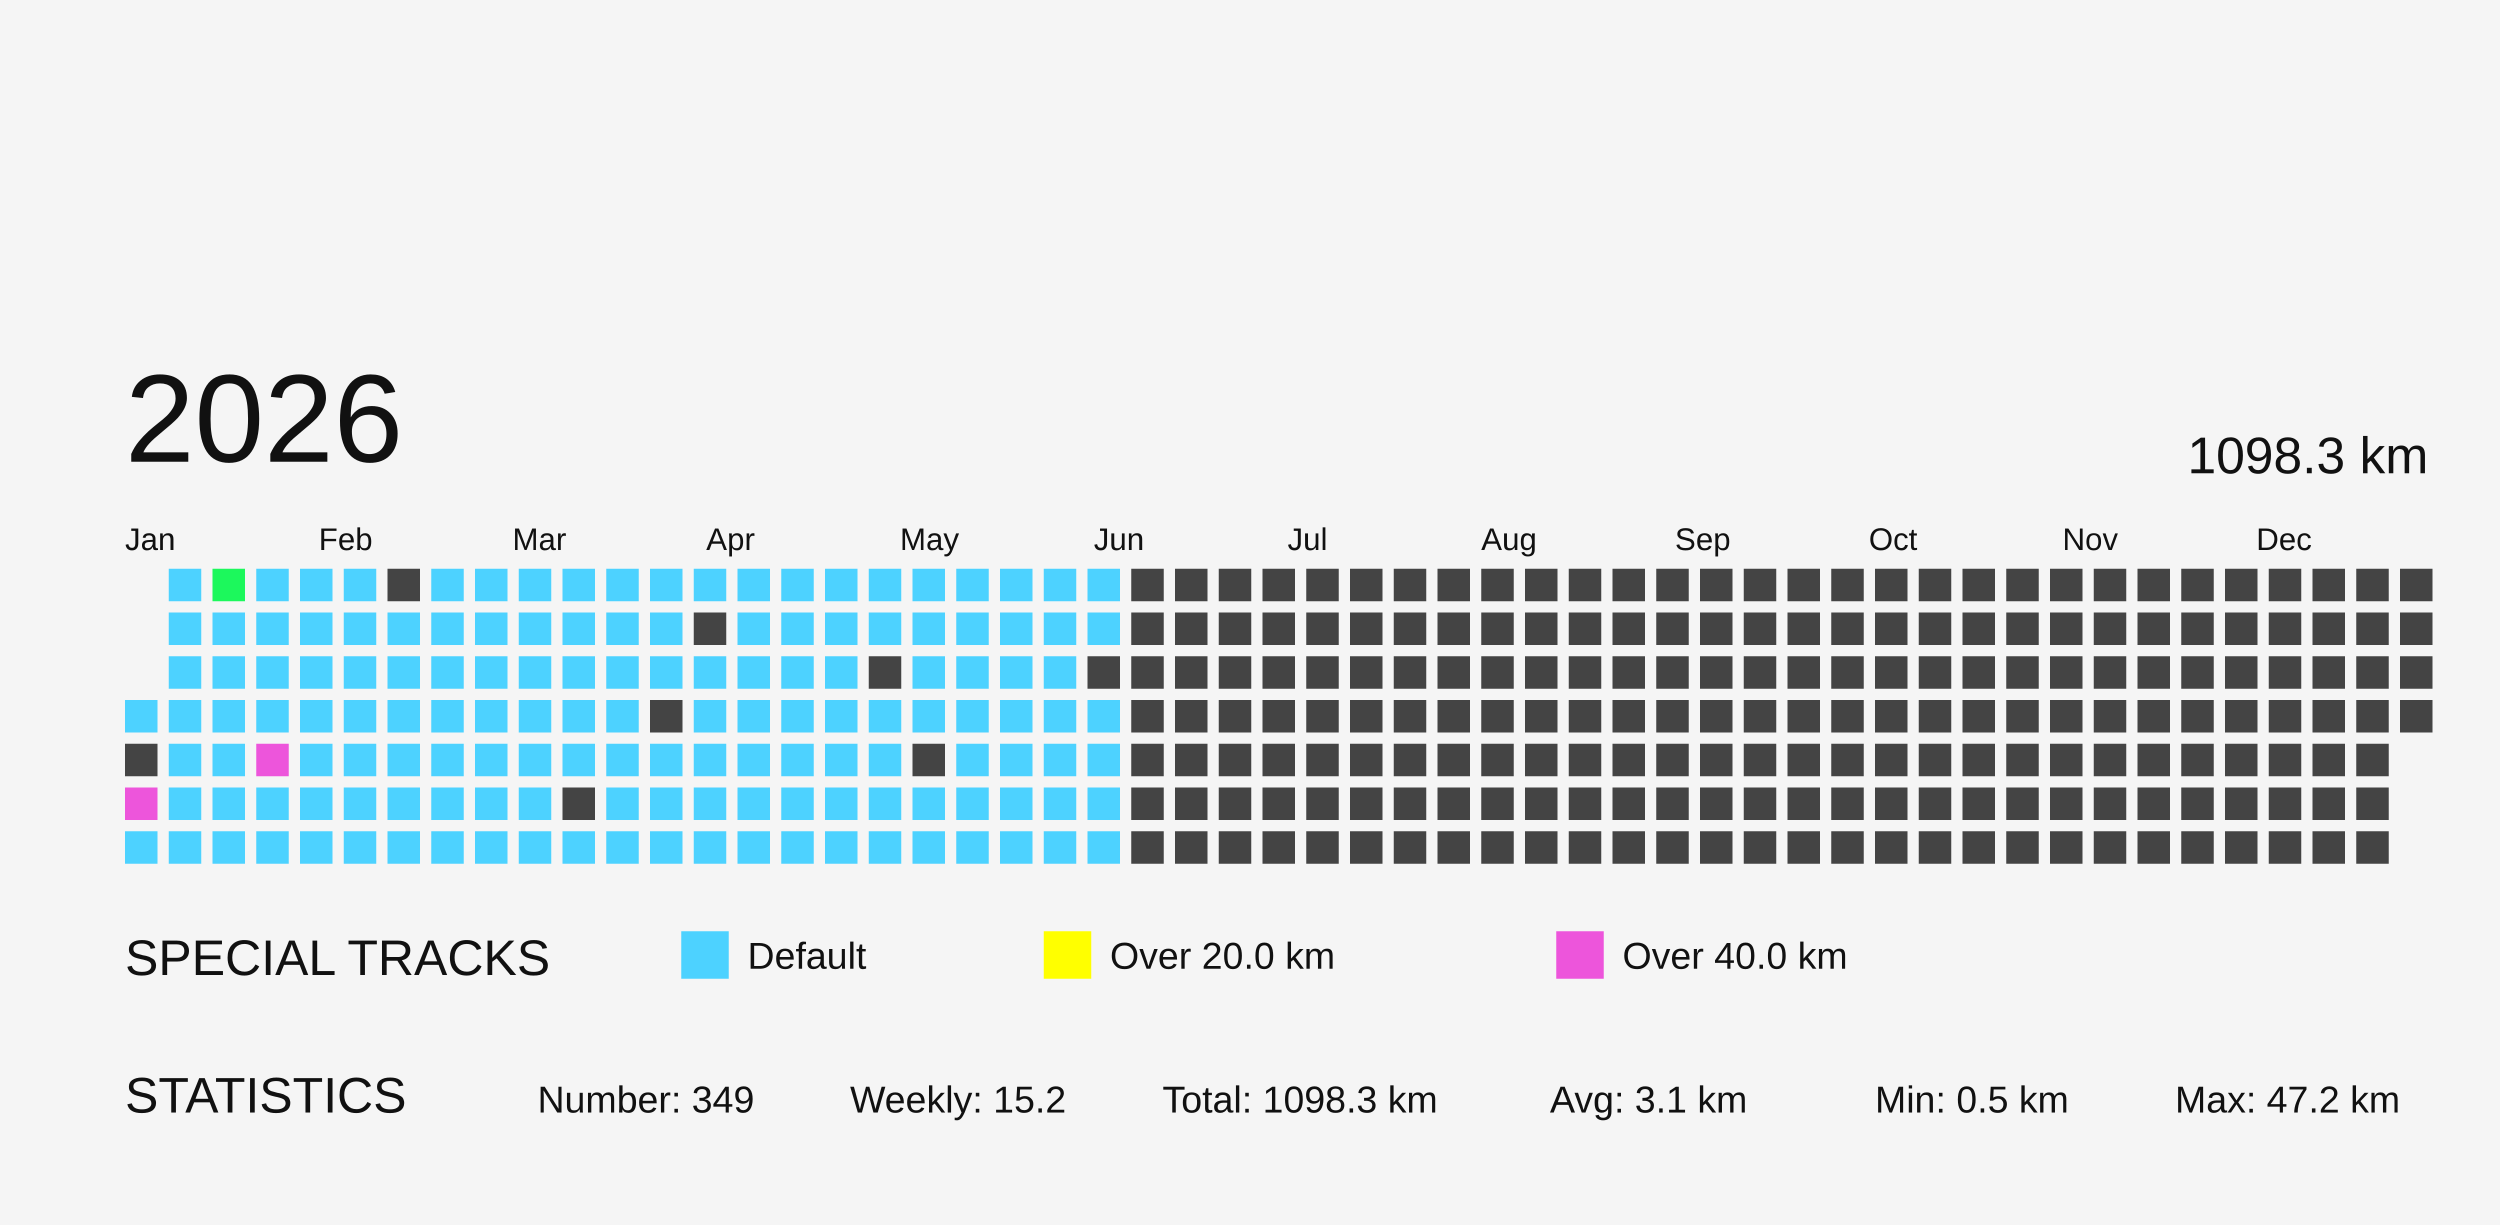
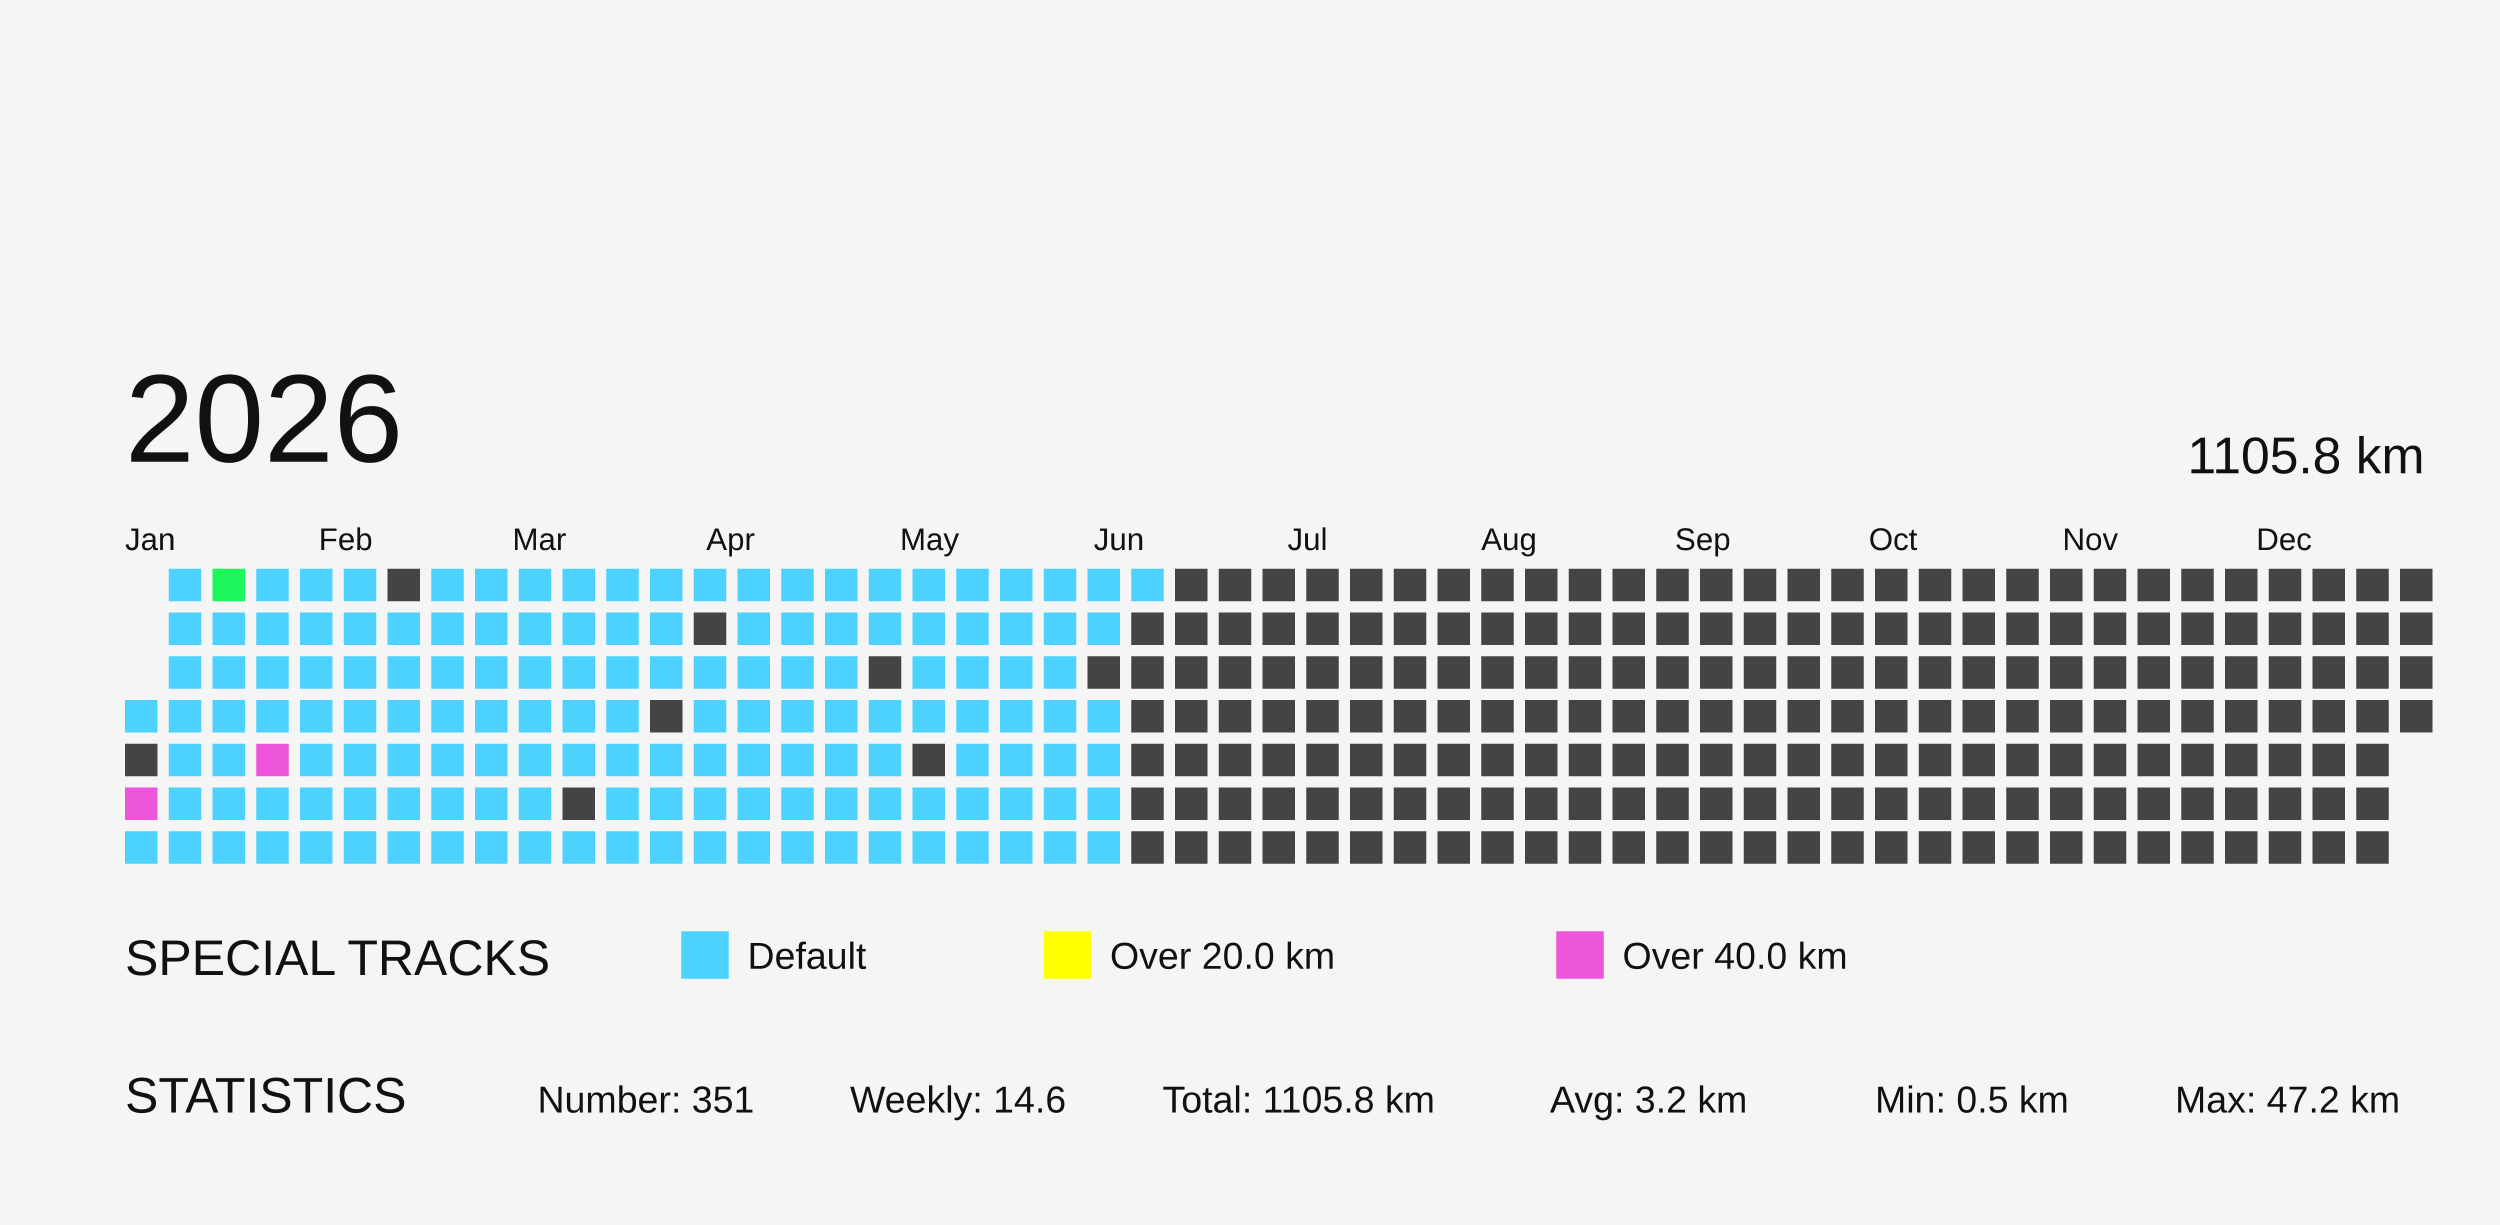
<svg xmlns="http://www.w3.org/2000/svg" baseProfile="full" height="98mm" version="1.1" viewBox="0,0,200,98" width="200mm">
  <defs>
    <pattern height="2" id="indoor-stripe" patternUnits="userSpaceOnUse" width="2">
      <line stroke="white" stroke-opacity="0.45" stroke-width="0.5" x1="0" x2="2" y1="2" y2="0" />
    </pattern>
  </defs>
  <rect fill="#f5f5f5" height="98" width="200" x="0" y="0" />
  <text fill="#111111" style="font-size:4px; font-family:Arial" x="10" y="78">SPECIAL TRACKS</text>
  <rect fill="#4DD2FF" height="2.8" stroke="#4DD2FF" width="2.8" x="55" y="75" />
  <text fill="#111111" style="font-size:3px; font-family:Arial" x="59.8" y="77.5">Default</text>
  <rect fill="#FFFF00" height="2.8" stroke="#FFFF00" width="2.8" x="84" y="75" />
  <text fill="#111111" style="font-size:3px; font-family:Arial" x="88.8" y="77.5">Over 20.0 km</text>
  <rect fill="#ED55DB" height="2.8" stroke="#ED55DB" width="2.8" x="125" y="75" />
  <text fill="#111111" style="font-size:3px; font-family:Arial" x="129.8" y="77.5">Over 40.0 km</text>
  <text fill="#111111" style="font-size:4px; font-family:Arial" x="10" y="89">STATISTICS</text>
-   <text fill="#111111" style="font-size:3px; font-family:Arial" x="43" y="89">Number: 349</text>
-   <text fill="#111111" style="font-size:3px; font-family:Arial" x="68" y="89">Weekly: 15.2</text>
-   <text fill="#111111" style="font-size:3px; font-family:Arial" x="93" y="89">Total: 1098.3 km</text>
-   <text fill="#111111" style="font-size:3px; font-family:Arial" x="124" y="89">Avg: 3.1 km</text>
+   <text fill="#111111" style="font-size:3px; font-family:Arial" x="43" y="89">Number: 351</text>
+   <text fill="#111111" style="font-size:3px; font-family:Arial" x="68" y="89">Weekly: 14.6</text>
+   <text fill="#111111" style="font-size:3px; font-family:Arial" x="93" y="89">Total: 1105.8 km</text>
+   <text fill="#111111" style="font-size:3px; font-family:Arial" x="124" y="89">Avg: 3.2 km</text>
  <text fill="#111111" style="font-size:3px; font-family:Arial" x="150" y="89">Min: 0.5 km</text>
  <text fill="#111111" style="font-size:3px; font-family:Arial" x="174" y="89">Max: 47.2 km</text>
  <text dominant-baseline="hanging" fill="#111111" style="font-size:10.0px; font-family:Arial;" x="10" y="30">2026</text>
-   <text dominant-baseline="hanging" fill="#111111" style="font-size:4.125px; font-family:Arial;" x="175" y="35">1098.3 km</text>
+   <text dominant-baseline="hanging" fill="#111111" style="font-size:4.125px; font-family:Arial;" x="175" y="35">1105.8 km</text>
  <text fill="#111111" style="font-size:2.5px; font-family:Arial" x="10.0" y="44">Jan</text>
  <text fill="#111111" style="font-size:2.5px; font-family:Arial" x="25.5" y="44">Feb</text>
  <text fill="#111111" style="font-size:2.5px; font-family:Arial" x="41.0" y="44">Mar</text>
  <text fill="#111111" style="font-size:2.5px; font-family:Arial" x="56.5" y="44">Apr</text>
  <text fill="#111111" style="font-size:2.5px; font-family:Arial" x="72.0" y="44">May</text>
  <text fill="#111111" style="font-size:2.5px; font-family:Arial" x="87.5" y="44">Jun</text>
  <text fill="#111111" style="font-size:2.5px; font-family:Arial" x="103.0" y="44">Jul</text>
  <text fill="#111111" style="font-size:2.5px; font-family:Arial" x="118.5" y="44">Aug</text>
  <text fill="#111111" style="font-size:2.5px; font-family:Arial" x="134.0" y="44">Sep</text>
  <text fill="#111111" style="font-size:2.5px; font-family:Arial" x="149.5" y="44">Oct</text>
  <text fill="#111111" style="font-size:2.5px; font-family:Arial" x="165.0" y="44">Nov</text>
  <text fill="#111111" style="font-size:2.5px; font-family:Arial" x="180.5" y="44">Dec</text>
  <rect fill="#4dd2ff" height="2.6" width="2.6" x="10.0" y="56.0" />
  <rect fill="#444444" height="2.6" width="2.6" x="10.0" y="59.5" />
  <rect fill="#ED55DB" height="2.6" width="2.6" x="10.0" y="63.0" />
  <rect fill="#4dd2ff" height="2.6" width="2.6" x="10.0" y="66.5" />
  <rect fill="#4dd2ff" height="2.6" width="2.6" x="13.5" y="45.5" />
  <rect fill="#4dd2ff" height="2.6" width="2.6" x="13.5" y="49.0" />
  <rect fill="#4dd2ff" height="2.6" width="2.6" x="13.5" y="52.5" />
  <rect fill="#4dd2ff" height="2.6" width="2.6" x="13.5" y="56.0" />
  <rect fill="#4dd2ff" height="2.6" width="2.6" x="13.5" y="59.5" />
  <rect fill="#4dd2ff" height="2.6" width="2.6" x="13.5" y="63.0" />
  <rect fill="#4dd2ff" height="2.6" width="2.6" x="13.5" y="66.5" />
  <rect fill="#1cf85c" height="2.6" width="2.6" x="17.0" y="45.5" />
  <rect fill="#4dd2ff" height="2.6" width="2.6" x="17.0" y="49.0" />
  <rect fill="#4dd2ff" height="2.6" width="2.6" x="17.0" y="52.5" />
  <rect fill="#4dd2ff" height="2.6" width="2.6" x="17.0" y="56.0" />
  <rect fill="#4dd2ff" height="2.6" width="2.6" x="17.0" y="59.5" />
  <rect fill="#4dd2ff" height="2.6" width="2.6" x="17.0" y="63.0" />
  <rect fill="#4dd2ff" height="2.6" width="2.6" x="17.0" y="66.5" />
  <rect fill="#4dd2ff" height="2.6" width="2.6" x="20.5" y="45.5" />
  <rect fill="#4dd2ff" height="2.6" width="2.6" x="20.5" y="49.0" />
  <rect fill="#4dd2ff" height="2.6" width="2.6" x="20.5" y="52.5" />
  <rect fill="#4dd2ff" height="2.6" width="2.6" x="20.5" y="56.0" />
  <rect fill="#ED55DB" height="2.6" width="2.6" x="20.5" y="59.5" />
  <rect fill="#4dd2ff" height="2.6" width="2.6" x="20.5" y="63.0" />
  <rect fill="#4dd2ff" height="2.6" width="2.6" x="20.5" y="66.5" />
  <rect fill="#4dd2ff" height="2.6" width="2.6" x="24.0" y="45.5" />
  <rect fill="#4dd2ff" height="2.6" width="2.6" x="24.0" y="49.0" />
  <rect fill="#4dd2ff" height="2.6" width="2.6" x="24.0" y="52.5" />
  <rect fill="#4dd2ff" height="2.6" width="2.6" x="24.0" y="56.0" />
  <rect fill="#4dd2ff" height="2.6" width="2.6" x="24.0" y="59.5" />
  <rect fill="#4dd2ff" height="2.6" width="2.6" x="24.0" y="63.0" />
  <rect fill="#4dd2ff" height="2.6" width="2.6" x="24.0" y="66.5" />
  <rect fill="#4dd2ff" height="2.6" width="2.6" x="27.5" y="45.5" />
  <rect fill="#4dd2ff" height="2.6" width="2.6" x="27.5" y="49.0" />
  <rect fill="#4dd2ff" height="2.6" width="2.6" x="27.5" y="52.5" />
  <rect fill="#4dd2ff" height="2.6" width="2.6" x="27.5" y="56.0" />
  <rect fill="#4dd2ff" height="2.6" width="2.6" x="27.5" y="59.5" />
  <rect fill="#4dd2ff" height="2.6" width="2.6" x="27.5" y="63.0" />
  <rect fill="#4dd2ff" height="2.6" width="2.6" x="27.5" y="66.5" />
  <rect fill="#444444" height="2.6" width="2.6" x="31.0" y="45.5" />
  <rect fill="#4dd2ff" height="2.6" width="2.6" x="31.0" y="49.0" />
  <rect fill="#4dd2ff" height="2.6" width="2.6" x="31.0" y="52.5" />
  <rect fill="#4dd2ff" height="2.6" width="2.6" x="31.0" y="56.0" />
  <rect fill="#4dd2ff" height="2.6" width="2.6" x="31.0" y="59.5" />
  <rect fill="#4dd2ff" height="2.6" width="2.6" x="31.0" y="63.0" />
  <rect fill="#4dd2ff" height="2.6" width="2.6" x="31.0" y="66.5" />
  <rect fill="#4dd2ff" height="2.6" width="2.6" x="34.5" y="45.5" />
  <rect fill="#4dd2ff" height="2.6" width="2.6" x="34.5" y="49.0" />
  <rect fill="#4dd2ff" height="2.6" width="2.6" x="34.5" y="52.5" />
  <rect fill="#4dd2ff" height="2.6" width="2.6" x="34.5" y="56.0" />
  <rect fill="#4dd2ff" height="2.6" width="2.6" x="34.5" y="59.5" />
  <rect fill="#4dd2ff" height="2.6" width="2.6" x="34.5" y="63.0" />
  <rect fill="#4dd2ff" height="2.6" width="2.6" x="34.5" y="66.5" />
  <rect fill="#4dd2ff" height="2.6" width="2.6" x="38.0" y="45.5" />
  <rect fill="#4dd2ff" height="2.6" width="2.6" x="38.0" y="49.0" />
  <rect fill="#4dd2ff" height="2.6" width="2.6" x="38.0" y="52.5" />
  <rect fill="#4dd2ff" height="2.6" width="2.6" x="38.0" y="56.0" />
  <rect fill="#4dd2ff" height="2.6" width="2.6" x="38.0" y="59.5" />
  <rect fill="#4dd2ff" height="2.6" width="2.6" x="38.0" y="63.0" />
  <rect fill="#4dd2ff" height="2.6" width="2.6" x="38.0" y="66.5" />
  <rect fill="#4dd2ff" height="2.6" width="2.6" x="41.5" y="45.5" />
  <rect fill="#4dd2ff" height="2.6" width="2.6" x="41.5" y="49.0" />
  <rect fill="#4dd2ff" height="2.6" width="2.6" x="41.5" y="52.5" />
  <rect fill="#4dd2ff" height="2.6" width="2.6" x="41.5" y="56.0" />
  <rect fill="#4dd2ff" height="2.6" width="2.6" x="41.5" y="59.5" />
  <rect fill="#4dd2ff" height="2.6" width="2.6" x="41.5" y="63.0" />
  <rect fill="#4dd2ff" height="2.6" width="2.6" x="41.5" y="66.5" />
  <rect fill="#4dd2ff" height="2.6" width="2.6" x="45.0" y="45.5" />
  <rect fill="#4dd2ff" height="2.6" width="2.6" x="45.0" y="49.0" />
  <rect fill="#4dd2ff" height="2.6" width="2.6" x="45.0" y="52.5" />
  <rect fill="#4dd2ff" height="2.6" width="2.6" x="45.0" y="56.0" />
  <rect fill="#4dd2ff" height="2.6" width="2.6" x="45.0" y="59.5" />
  <rect fill="#444444" height="2.6" width="2.6" x="45.0" y="63.0" />
  <rect fill="#4dd2ff" height="2.6" width="2.6" x="45.0" y="66.5" />
  <rect fill="#4dd2ff" height="2.6" width="2.6" x="48.5" y="45.5" />
  <rect fill="#4dd2ff" height="2.6" width="2.6" x="48.5" y="49.0" />
  <rect fill="#4dd2ff" height="2.6" width="2.6" x="48.5" y="52.5" />
  <rect fill="#4dd2ff" height="2.6" width="2.6" x="48.5" y="56.0" />
  <rect fill="#4dd2ff" height="2.6" width="2.6" x="48.5" y="59.5" />
  <rect fill="#4dd2ff" height="2.6" width="2.6" x="48.5" y="63.0" />
  <rect fill="#4dd2ff" height="2.6" width="2.6" x="48.5" y="66.5" />
  <rect fill="#4dd2ff" height="2.6" width="2.6" x="52.0" y="45.5" />
  <rect fill="#4dd2ff" height="2.6" width="2.6" x="52.0" y="49.0" />
  <rect fill="#4dd2ff" height="2.6" width="2.6" x="52.0" y="52.5" />
  <rect fill="#444444" height="2.6" width="2.6" x="52.0" y="56.0" />
  <rect fill="#4dd2ff" height="2.6" width="2.6" x="52.0" y="59.5" />
  <rect fill="#4dd2ff" height="2.6" width="2.6" x="52.0" y="63.0" />
  <rect fill="#4dd2ff" height="2.6" width="2.6" x="52.0" y="66.5" />
  <rect fill="#4dd2ff" height="2.6" width="2.6" x="55.5" y="45.5" />
  <rect fill="#444444" height="2.6" width="2.6" x="55.5" y="49.0" />
  <rect fill="#4dd2ff" height="2.6" width="2.6" x="55.5" y="52.5" />
  <rect fill="#4dd2ff" height="2.6" width="2.6" x="55.5" y="56.0" />
  <rect fill="#4dd2ff" height="2.6" width="2.6" x="55.5" y="59.5" />
  <rect fill="#4dd2ff" height="2.6" width="2.6" x="55.5" y="63.0" />
  <rect fill="#4dd2ff" height="2.6" width="2.6" x="55.5" y="66.5" />
  <rect fill="#4dd2ff" height="2.6" width="2.6" x="59.0" y="45.5" />
  <rect fill="#4dd2ff" height="2.6" width="2.6" x="59.0" y="49.0" />
  <rect fill="#4dd2ff" height="2.6" width="2.6" x="59.0" y="52.5" />
  <rect fill="#4dd2ff" height="2.6" width="2.6" x="59.0" y="56.0" />
  <rect fill="#4dd2ff" height="2.6" width="2.6" x="59.0" y="59.5" />
  <rect fill="#4dd2ff" height="2.6" width="2.6" x="59.0" y="63.0" />
  <rect fill="#4dd2ff" height="2.6" width="2.6" x="59.0" y="66.5" />
  <rect fill="#4dd2ff" height="2.6" width="2.6" x="62.5" y="45.5" />
  <rect fill="#4dd2ff" height="2.6" width="2.6" x="62.5" y="49.0" />
  <rect fill="#4dd2ff" height="2.6" width="2.6" x="62.5" y="52.5" />
  <rect fill="#4dd2ff" height="2.6" width="2.6" x="62.5" y="56.0" />
  <rect fill="#4dd2ff" height="2.6" width="2.6" x="62.5" y="59.5" />
  <rect fill="#4dd2ff" height="2.6" width="2.6" x="62.5" y="63.0" />
  <rect fill="#4dd2ff" height="2.6" width="2.6" x="62.5" y="66.5" />
  <rect fill="#4dd2ff" height="2.6" width="2.6" x="66.0" y="45.5" />
  <rect fill="#4dd2ff" height="2.6" width="2.6" x="66.0" y="49.0" />
  <rect fill="#4dd2ff" height="2.6" width="2.6" x="66.0" y="52.5" />
  <rect fill="#4dd2ff" height="2.6" width="2.6" x="66.0" y="56.0" />
  <rect fill="#4dd2ff" height="2.6" width="2.6" x="66.0" y="59.5" />
  <rect fill="#4dd2ff" height="2.6" width="2.6" x="66.0" y="63.0" />
  <rect fill="#4dd2ff" height="2.6" width="2.6" x="66.0" y="66.5" />
  <rect fill="#4dd2ff" height="2.6" width="2.6" x="69.5" y="45.5" />
  <rect fill="#4dd2ff" height="2.6" width="2.6" x="69.5" y="49.0" />
  <rect fill="#444444" height="2.6" width="2.6" x="69.5" y="52.5" />
  <rect fill="#4dd2ff" height="2.6" width="2.6" x="69.5" y="56.0" />
  <rect fill="#4dd2ff" height="2.6" width="2.6" x="69.5" y="59.5" />
  <rect fill="#4dd2ff" height="2.6" width="2.6" x="69.5" y="63.0" />
  <rect fill="#4dd2ff" height="2.6" width="2.6" x="69.5" y="66.5" />
  <rect fill="#4dd2ff" height="2.6" width="2.6" x="73.0" y="45.5" />
  <rect fill="#4dd2ff" height="2.6" width="2.6" x="73.0" y="49.0" />
  <rect fill="#4dd2ff" height="2.6" width="2.6" x="73.0" y="52.5" />
  <rect fill="#4dd2ff" height="2.6" width="2.6" x="73.0" y="56.0" />
  <rect fill="#444444" height="2.6" width="2.6" x="73.0" y="59.5" />
  <rect fill="#4dd2ff" height="2.6" width="2.6" x="73.0" y="63.0" />
  <rect fill="#4dd2ff" height="2.6" width="2.6" x="73.0" y="66.5" />
  <rect fill="#4dd2ff" height="2.6" width="2.6" x="76.5" y="45.5" />
  <rect fill="#4dd2ff" height="2.6" width="2.6" x="76.5" y="49.0" />
  <rect fill="#4dd2ff" height="2.6" width="2.6" x="76.5" y="52.5" />
  <rect fill="#4dd2ff" height="2.6" width="2.6" x="76.5" y="56.0" />
  <rect fill="#4dd2ff" height="2.6" width="2.6" x="76.5" y="59.5" />
  <rect fill="#4dd2ff" height="2.6" width="2.6" x="76.5" y="63.0" />
  <rect fill="#4dd2ff" height="2.6" width="2.6" x="76.5" y="66.5" />
  <rect fill="#4dd2ff" height="2.6" width="2.6" x="80.0" y="45.5" />
  <rect fill="#4dd2ff" height="2.6" width="2.6" x="80.0" y="49.0" />
  <rect fill="#4dd2ff" height="2.6" width="2.6" x="80.0" y="52.5" />
  <rect fill="#4dd2ff" height="2.6" width="2.6" x="80.0" y="56.0" />
  <rect fill="#4dd2ff" height="2.6" width="2.6" x="80.0" y="59.5" />
  <rect fill="#4dd2ff" height="2.6" width="2.6" x="80.0" y="63.0" />
  <rect fill="#4dd2ff" height="2.6" width="2.6" x="80.0" y="66.5" />
  <rect fill="#4dd2ff" height="2.6" width="2.6" x="83.5" y="45.5" />
  <rect fill="#4dd2ff" height="2.6" width="2.6" x="83.5" y="49.0" />
  <rect fill="#4dd2ff" height="2.6" width="2.6" x="83.5" y="52.5" />
  <rect fill="#4dd2ff" height="2.6" width="2.6" x="83.5" y="56.0" />
  <rect fill="#4dd2ff" height="2.6" width="2.6" x="83.5" y="59.5" />
  <rect fill="#4dd2ff" height="2.6" width="2.6" x="83.5" y="63.0" />
  <rect fill="#4dd2ff" height="2.6" width="2.6" x="83.5" y="66.5" />
  <rect fill="#4dd2ff" height="2.6" width="2.6" x="87.0" y="45.5" />
  <rect fill="#4dd2ff" height="2.6" width="2.6" x="87.0" y="49.0" />
  <rect fill="#444444" height="2.6" width="2.6" x="87.0" y="52.5" />
  <rect fill="#4dd2ff" height="2.6" width="2.6" x="87.0" y="56.0" />
  <rect fill="#4dd2ff" height="2.6" width="2.6" x="87.0" y="59.5" />
  <rect fill="#4dd2ff" height="2.6" width="2.6" x="87.0" y="63.0" />
  <rect fill="#4dd2ff" height="2.6" width="2.6" x="87.0" y="66.5" />
-   <rect fill="#444444" height="2.6" width="2.6" x="90.5" y="45.5" />
+   <rect fill="#4dd2ff" height="2.6" width="2.6" x="90.5" y="45.5" />
  <rect fill="#444444" height="2.6" width="2.6" x="90.5" y="49.0" />
  <rect fill="#444444" height="2.6" width="2.6" x="90.5" y="52.5" />
  <rect fill="#444444" height="2.6" width="2.6" x="90.5" y="56.0" />
  <rect fill="#444444" height="2.6" width="2.6" x="90.5" y="59.5" />
  <rect fill="#444444" height="2.6" width="2.6" x="90.5" y="63.0" />
  <rect fill="#444444" height="2.6" width="2.6" x="90.5" y="66.5" />
  <rect fill="#444444" height="2.6" width="2.6" x="94.0" y="45.5" />
  <rect fill="#444444" height="2.6" width="2.6" x="94.0" y="49.0" />
  <rect fill="#444444" height="2.6" width="2.6" x="94.0" y="52.5" />
  <rect fill="#444444" height="2.6" width="2.6" x="94.0" y="56.0" />
  <rect fill="#444444" height="2.6" width="2.6" x="94.0" y="59.5" />
  <rect fill="#444444" height="2.6" width="2.6" x="94.0" y="63.0" />
  <rect fill="#444444" height="2.6" width="2.6" x="94.0" y="66.5" />
  <rect fill="#444444" height="2.6" width="2.6" x="97.5" y="45.5" />
  <rect fill="#444444" height="2.6" width="2.6" x="97.5" y="49.0" />
  <rect fill="#444444" height="2.6" width="2.6" x="97.5" y="52.5" />
  <rect fill="#444444" height="2.6" width="2.6" x="97.5" y="56.0" />
  <rect fill="#444444" height="2.6" width="2.6" x="97.5" y="59.5" />
  <rect fill="#444444" height="2.6" width="2.6" x="97.5" y="63.0" />
  <rect fill="#444444" height="2.6" width="2.6" x="97.5" y="66.5" />
  <rect fill="#444444" height="2.6" width="2.6" x="101.0" y="45.5" />
  <rect fill="#444444" height="2.6" width="2.6" x="101.0" y="49.0" />
  <rect fill="#444444" height="2.6" width="2.6" x="101.0" y="52.5" />
  <rect fill="#444444" height="2.6" width="2.6" x="101.0" y="56.0" />
  <rect fill="#444444" height="2.6" width="2.6" x="101.0" y="59.5" />
  <rect fill="#444444" height="2.6" width="2.6" x="101.0" y="63.0" />
  <rect fill="#444444" height="2.6" width="2.6" x="101.0" y="66.5" />
  <rect fill="#444444" height="2.6" width="2.6" x="104.5" y="45.5" />
  <rect fill="#444444" height="2.6" width="2.6" x="104.5" y="49.0" />
  <rect fill="#444444" height="2.6" width="2.6" x="104.5" y="52.5" />
  <rect fill="#444444" height="2.6" width="2.6" x="104.5" y="56.0" />
  <rect fill="#444444" height="2.6" width="2.6" x="104.5" y="59.5" />
  <rect fill="#444444" height="2.6" width="2.6" x="104.5" y="63.0" />
  <rect fill="#444444" height="2.6" width="2.6" x="104.5" y="66.5" />
  <rect fill="#444444" height="2.6" width="2.6" x="108.0" y="45.5" />
  <rect fill="#444444" height="2.6" width="2.6" x="108.0" y="49.0" />
  <rect fill="#444444" height="2.6" width="2.6" x="108.0" y="52.5" />
  <rect fill="#444444" height="2.6" width="2.6" x="108.0" y="56.0" />
  <rect fill="#444444" height="2.6" width="2.6" x="108.0" y="59.5" />
  <rect fill="#444444" height="2.6" width="2.6" x="108.0" y="63.0" />
  <rect fill="#444444" height="2.6" width="2.6" x="108.0" y="66.5" />
  <rect fill="#444444" height="2.6" width="2.6" x="111.5" y="45.5" />
  <rect fill="#444444" height="2.6" width="2.6" x="111.5" y="49.0" />
  <rect fill="#444444" height="2.6" width="2.6" x="111.5" y="52.5" />
  <rect fill="#444444" height="2.6" width="2.6" x="111.5" y="56.0" />
  <rect fill="#444444" height="2.6" width="2.6" x="111.5" y="59.5" />
  <rect fill="#444444" height="2.6" width="2.6" x="111.5" y="63.0" />
  <rect fill="#444444" height="2.6" width="2.6" x="111.5" y="66.5" />
  <rect fill="#444444" height="2.6" width="2.6" x="115.0" y="45.5" />
  <rect fill="#444444" height="2.6" width="2.6" x="115.0" y="49.0" />
  <rect fill="#444444" height="2.6" width="2.6" x="115.0" y="52.5" />
  <rect fill="#444444" height="2.6" width="2.6" x="115.0" y="56.0" />
  <rect fill="#444444" height="2.6" width="2.6" x="115.0" y="59.5" />
  <rect fill="#444444" height="2.6" width="2.6" x="115.0" y="63.0" />
  <rect fill="#444444" height="2.6" width="2.6" x="115.0" y="66.5" />
  <rect fill="#444444" height="2.6" width="2.6" x="118.5" y="45.5" />
  <rect fill="#444444" height="2.6" width="2.6" x="118.5" y="49.0" />
  <rect fill="#444444" height="2.6" width="2.6" x="118.5" y="52.5" />
  <rect fill="#444444" height="2.6" width="2.6" x="118.5" y="56.0" />
  <rect fill="#444444" height="2.6" width="2.6" x="118.5" y="59.5" />
  <rect fill="#444444" height="2.6" width="2.6" x="118.5" y="63.0" />
  <rect fill="#444444" height="2.6" width="2.6" x="118.5" y="66.5" />
  <rect fill="#444444" height="2.6" width="2.6" x="122.0" y="45.5" />
  <rect fill="#444444" height="2.6" width="2.6" x="122.0" y="49.0" />
  <rect fill="#444444" height="2.6" width="2.6" x="122.0" y="52.5" />
  <rect fill="#444444" height="2.6" width="2.6" x="122.0" y="56.0" />
  <rect fill="#444444" height="2.6" width="2.6" x="122.0" y="59.5" />
  <rect fill="#444444" height="2.6" width="2.6" x="122.0" y="63.0" />
  <rect fill="#444444" height="2.6" width="2.6" x="122.0" y="66.5" />
  <rect fill="#444444" height="2.6" width="2.6" x="125.5" y="45.5" />
  <rect fill="#444444" height="2.6" width="2.6" x="125.5" y="49.0" />
  <rect fill="#444444" height="2.6" width="2.6" x="125.5" y="52.5" />
  <rect fill="#444444" height="2.6" width="2.6" x="125.5" y="56.0" />
  <rect fill="#444444" height="2.6" width="2.6" x="125.5" y="59.5" />
  <rect fill="#444444" height="2.6" width="2.6" x="125.5" y="63.0" />
  <rect fill="#444444" height="2.6" width="2.6" x="125.5" y="66.5" />
  <rect fill="#444444" height="2.6" width="2.6" x="129.0" y="45.5" />
  <rect fill="#444444" height="2.6" width="2.6" x="129.0" y="49.0" />
  <rect fill="#444444" height="2.6" width="2.6" x="129.0" y="52.5" />
  <rect fill="#444444" height="2.6" width="2.6" x="129.0" y="56.0" />
  <rect fill="#444444" height="2.6" width="2.6" x="129.0" y="59.5" />
  <rect fill="#444444" height="2.6" width="2.6" x="129.0" y="63.0" />
  <rect fill="#444444" height="2.6" width="2.6" x="129.0" y="66.5" />
  <rect fill="#444444" height="2.6" width="2.6" x="132.5" y="45.5" />
  <rect fill="#444444" height="2.6" width="2.6" x="132.5" y="49.0" />
  <rect fill="#444444" height="2.6" width="2.6" x="132.5" y="52.5" />
  <rect fill="#444444" height="2.6" width="2.6" x="132.5" y="56.0" />
  <rect fill="#444444" height="2.6" width="2.6" x="132.5" y="59.5" />
  <rect fill="#444444" height="2.6" width="2.6" x="132.5" y="63.0" />
  <rect fill="#444444" height="2.6" width="2.6" x="132.5" y="66.5" />
  <rect fill="#444444" height="2.6" width="2.6" x="136.0" y="45.5" />
  <rect fill="#444444" height="2.6" width="2.6" x="136.0" y="49.0" />
  <rect fill="#444444" height="2.6" width="2.6" x="136.0" y="52.5" />
  <rect fill="#444444" height="2.6" width="2.6" x="136.0" y="56.0" />
  <rect fill="#444444" height="2.6" width="2.6" x="136.0" y="59.5" />
  <rect fill="#444444" height="2.6" width="2.6" x="136.0" y="63.0" />
  <rect fill="#444444" height="2.6" width="2.6" x="136.0" y="66.5" />
  <rect fill="#444444" height="2.6" width="2.6" x="139.5" y="45.5" />
  <rect fill="#444444" height="2.6" width="2.6" x="139.5" y="49.0" />
  <rect fill="#444444" height="2.6" width="2.6" x="139.5" y="52.5" />
  <rect fill="#444444" height="2.6" width="2.6" x="139.5" y="56.0" />
  <rect fill="#444444" height="2.6" width="2.6" x="139.5" y="59.5" />
  <rect fill="#444444" height="2.6" width="2.6" x="139.5" y="63.0" />
  <rect fill="#444444" height="2.6" width="2.6" x="139.5" y="66.5" />
  <rect fill="#444444" height="2.6" width="2.6" x="143.0" y="45.5" />
  <rect fill="#444444" height="2.6" width="2.6" x="143.0" y="49.0" />
  <rect fill="#444444" height="2.6" width="2.6" x="143.0" y="52.5" />
  <rect fill="#444444" height="2.6" width="2.6" x="143.0" y="56.0" />
  <rect fill="#444444" height="2.6" width="2.6" x="143.0" y="59.5" />
  <rect fill="#444444" height="2.6" width="2.6" x="143.0" y="63.0" />
  <rect fill="#444444" height="2.6" width="2.6" x="143.0" y="66.5" />
  <rect fill="#444444" height="2.6" width="2.6" x="146.5" y="45.5" />
  <rect fill="#444444" height="2.6" width="2.6" x="146.5" y="49.0" />
  <rect fill="#444444" height="2.6" width="2.6" x="146.5" y="52.5" />
  <rect fill="#444444" height="2.6" width="2.6" x="146.5" y="56.0" />
  <rect fill="#444444" height="2.6" width="2.6" x="146.5" y="59.5" />
  <rect fill="#444444" height="2.6" width="2.6" x="146.5" y="63.0" />
  <rect fill="#444444" height="2.6" width="2.6" x="146.5" y="66.5" />
  <rect fill="#444444" height="2.6" width="2.6" x="150.0" y="45.5" />
  <rect fill="#444444" height="2.6" width="2.6" x="150.0" y="49.0" />
  <rect fill="#444444" height="2.6" width="2.6" x="150.0" y="52.5" />
  <rect fill="#444444" height="2.6" width="2.6" x="150.0" y="56.0" />
  <rect fill="#444444" height="2.6" width="2.6" x="150.0" y="59.5" />
  <rect fill="#444444" height="2.6" width="2.6" x="150.0" y="63.0" />
  <rect fill="#444444" height="2.6" width="2.6" x="150.0" y="66.5" />
  <rect fill="#444444" height="2.6" width="2.6" x="153.5" y="45.5" />
  <rect fill="#444444" height="2.6" width="2.6" x="153.5" y="49.0" />
  <rect fill="#444444" height="2.6" width="2.6" x="153.5" y="52.5" />
  <rect fill="#444444" height="2.6" width="2.6" x="153.5" y="56.0" />
  <rect fill="#444444" height="2.6" width="2.6" x="153.5" y="59.5" />
  <rect fill="#444444" height="2.6" width="2.6" x="153.5" y="63.0" />
  <rect fill="#444444" height="2.6" width="2.6" x="153.5" y="66.5" />
  <rect fill="#444444" height="2.6" width="2.6" x="157.0" y="45.5" />
  <rect fill="#444444" height="2.6" width="2.6" x="157.0" y="49.0" />
  <rect fill="#444444" height="2.6" width="2.6" x="157.0" y="52.5" />
  <rect fill="#444444" height="2.6" width="2.6" x="157.0" y="56.0" />
  <rect fill="#444444" height="2.6" width="2.6" x="157.0" y="59.5" />
  <rect fill="#444444" height="2.6" width="2.6" x="157.0" y="63.0" />
  <rect fill="#444444" height="2.6" width="2.6" x="157.0" y="66.5" />
  <rect fill="#444444" height="2.6" width="2.6" x="160.5" y="45.5" />
  <rect fill="#444444" height="2.6" width="2.6" x="160.5" y="49.0" />
  <rect fill="#444444" height="2.6" width="2.6" x="160.5" y="52.5" />
  <rect fill="#444444" height="2.6" width="2.6" x="160.5" y="56.0" />
  <rect fill="#444444" height="2.6" width="2.6" x="160.5" y="59.5" />
  <rect fill="#444444" height="2.6" width="2.6" x="160.5" y="63.0" />
  <rect fill="#444444" height="2.6" width="2.6" x="160.5" y="66.5" />
  <rect fill="#444444" height="2.6" width="2.6" x="164.0" y="45.5" />
  <rect fill="#444444" height="2.6" width="2.6" x="164.0" y="49.0" />
  <rect fill="#444444" height="2.6" width="2.6" x="164.0" y="52.5" />
  <rect fill="#444444" height="2.6" width="2.6" x="164.0" y="56.0" />
  <rect fill="#444444" height="2.6" width="2.6" x="164.0" y="59.5" />
  <rect fill="#444444" height="2.6" width="2.6" x="164.0" y="63.0" />
  <rect fill="#444444" height="2.6" width="2.6" x="164.0" y="66.5" />
  <rect fill="#444444" height="2.6" width="2.6" x="167.5" y="45.5" />
  <rect fill="#444444" height="2.6" width="2.6" x="167.5" y="49.0" />
  <rect fill="#444444" height="2.6" width="2.6" x="167.5" y="52.5" />
  <rect fill="#444444" height="2.6" width="2.6" x="167.5" y="56.0" />
  <rect fill="#444444" height="2.6" width="2.6" x="167.5" y="59.5" />
  <rect fill="#444444" height="2.6" width="2.6" x="167.5" y="63.0" />
  <rect fill="#444444" height="2.6" width="2.6" x="167.5" y="66.5" />
  <rect fill="#444444" height="2.6" width="2.6" x="171.0" y="45.5" />
  <rect fill="#444444" height="2.6" width="2.6" x="171.0" y="49.0" />
  <rect fill="#444444" height="2.6" width="2.6" x="171.0" y="52.5" />
  <rect fill="#444444" height="2.6" width="2.6" x="171.0" y="56.0" />
  <rect fill="#444444" height="2.6" width="2.6" x="171.0" y="59.5" />
  <rect fill="#444444" height="2.6" width="2.6" x="171.0" y="63.0" />
  <rect fill="#444444" height="2.6" width="2.6" x="171.0" y="66.5" />
  <rect fill="#444444" height="2.6" width="2.6" x="174.5" y="45.5" />
  <rect fill="#444444" height="2.6" width="2.6" x="174.5" y="49.0" />
  <rect fill="#444444" height="2.6" width="2.6" x="174.5" y="52.5" />
  <rect fill="#444444" height="2.6" width="2.6" x="174.5" y="56.0" />
  <rect fill="#444444" height="2.6" width="2.6" x="174.5" y="59.5" />
  <rect fill="#444444" height="2.6" width="2.6" x="174.5" y="63.0" />
  <rect fill="#444444" height="2.6" width="2.6" x="174.5" y="66.5" />
  <rect fill="#444444" height="2.6" width="2.6" x="178.0" y="45.5" />
  <rect fill="#444444" height="2.6" width="2.6" x="178.0" y="49.0" />
  <rect fill="#444444" height="2.6" width="2.6" x="178.0" y="52.5" />
  <rect fill="#444444" height="2.6" width="2.6" x="178.0" y="56.0" />
  <rect fill="#444444" height="2.6" width="2.6" x="178.0" y="59.5" />
  <rect fill="#444444" height="2.6" width="2.6" x="178.0" y="63.0" />
  <rect fill="#444444" height="2.6" width="2.6" x="178.0" y="66.5" />
  <rect fill="#444444" height="2.6" width="2.6" x="181.5" y="45.5" />
  <rect fill="#444444" height="2.6" width="2.6" x="181.5" y="49.0" />
  <rect fill="#444444" height="2.6" width="2.6" x="181.5" y="52.5" />
  <rect fill="#444444" height="2.6" width="2.6" x="181.5" y="56.0" />
  <rect fill="#444444" height="2.6" width="2.6" x="181.5" y="59.5" />
  <rect fill="#444444" height="2.6" width="2.6" x="181.5" y="63.0" />
  <rect fill="#444444" height="2.6" width="2.6" x="181.5" y="66.5" />
  <rect fill="#444444" height="2.6" width="2.6" x="185.0" y="45.5" />
  <rect fill="#444444" height="2.6" width="2.6" x="185.0" y="49.0" />
  <rect fill="#444444" height="2.6" width="2.6" x="185.0" y="52.5" />
  <rect fill="#444444" height="2.6" width="2.6" x="185.0" y="56.0" />
  <rect fill="#444444" height="2.6" width="2.6" x="185.0" y="59.5" />
  <rect fill="#444444" height="2.6" width="2.6" x="185.0" y="63.0" />
  <rect fill="#444444" height="2.6" width="2.6" x="185.0" y="66.5" />
  <rect fill="#444444" height="2.6" width="2.6" x="188.5" y="45.5" />
  <rect fill="#444444" height="2.6" width="2.6" x="188.5" y="49.0" />
  <rect fill="#444444" height="2.6" width="2.6" x="188.5" y="52.5" />
  <rect fill="#444444" height="2.6" width="2.6" x="188.5" y="56.0" />
  <rect fill="#444444" height="2.6" width="2.6" x="188.5" y="59.5" />
  <rect fill="#444444" height="2.6" width="2.6" x="188.5" y="63.0" />
  <rect fill="#444444" height="2.6" width="2.6" x="188.5" y="66.5" />
  <rect fill="#444444" height="2.6" width="2.6" x="192.0" y="45.5" />
  <rect fill="#444444" height="2.6" width="2.6" x="192.0" y="49.0" />
  <rect fill="#444444" height="2.6" width="2.6" x="192.0" y="52.5" />
  <rect fill="#444444" height="2.6" width="2.6" x="192.0" y="56.0" />
</svg>
